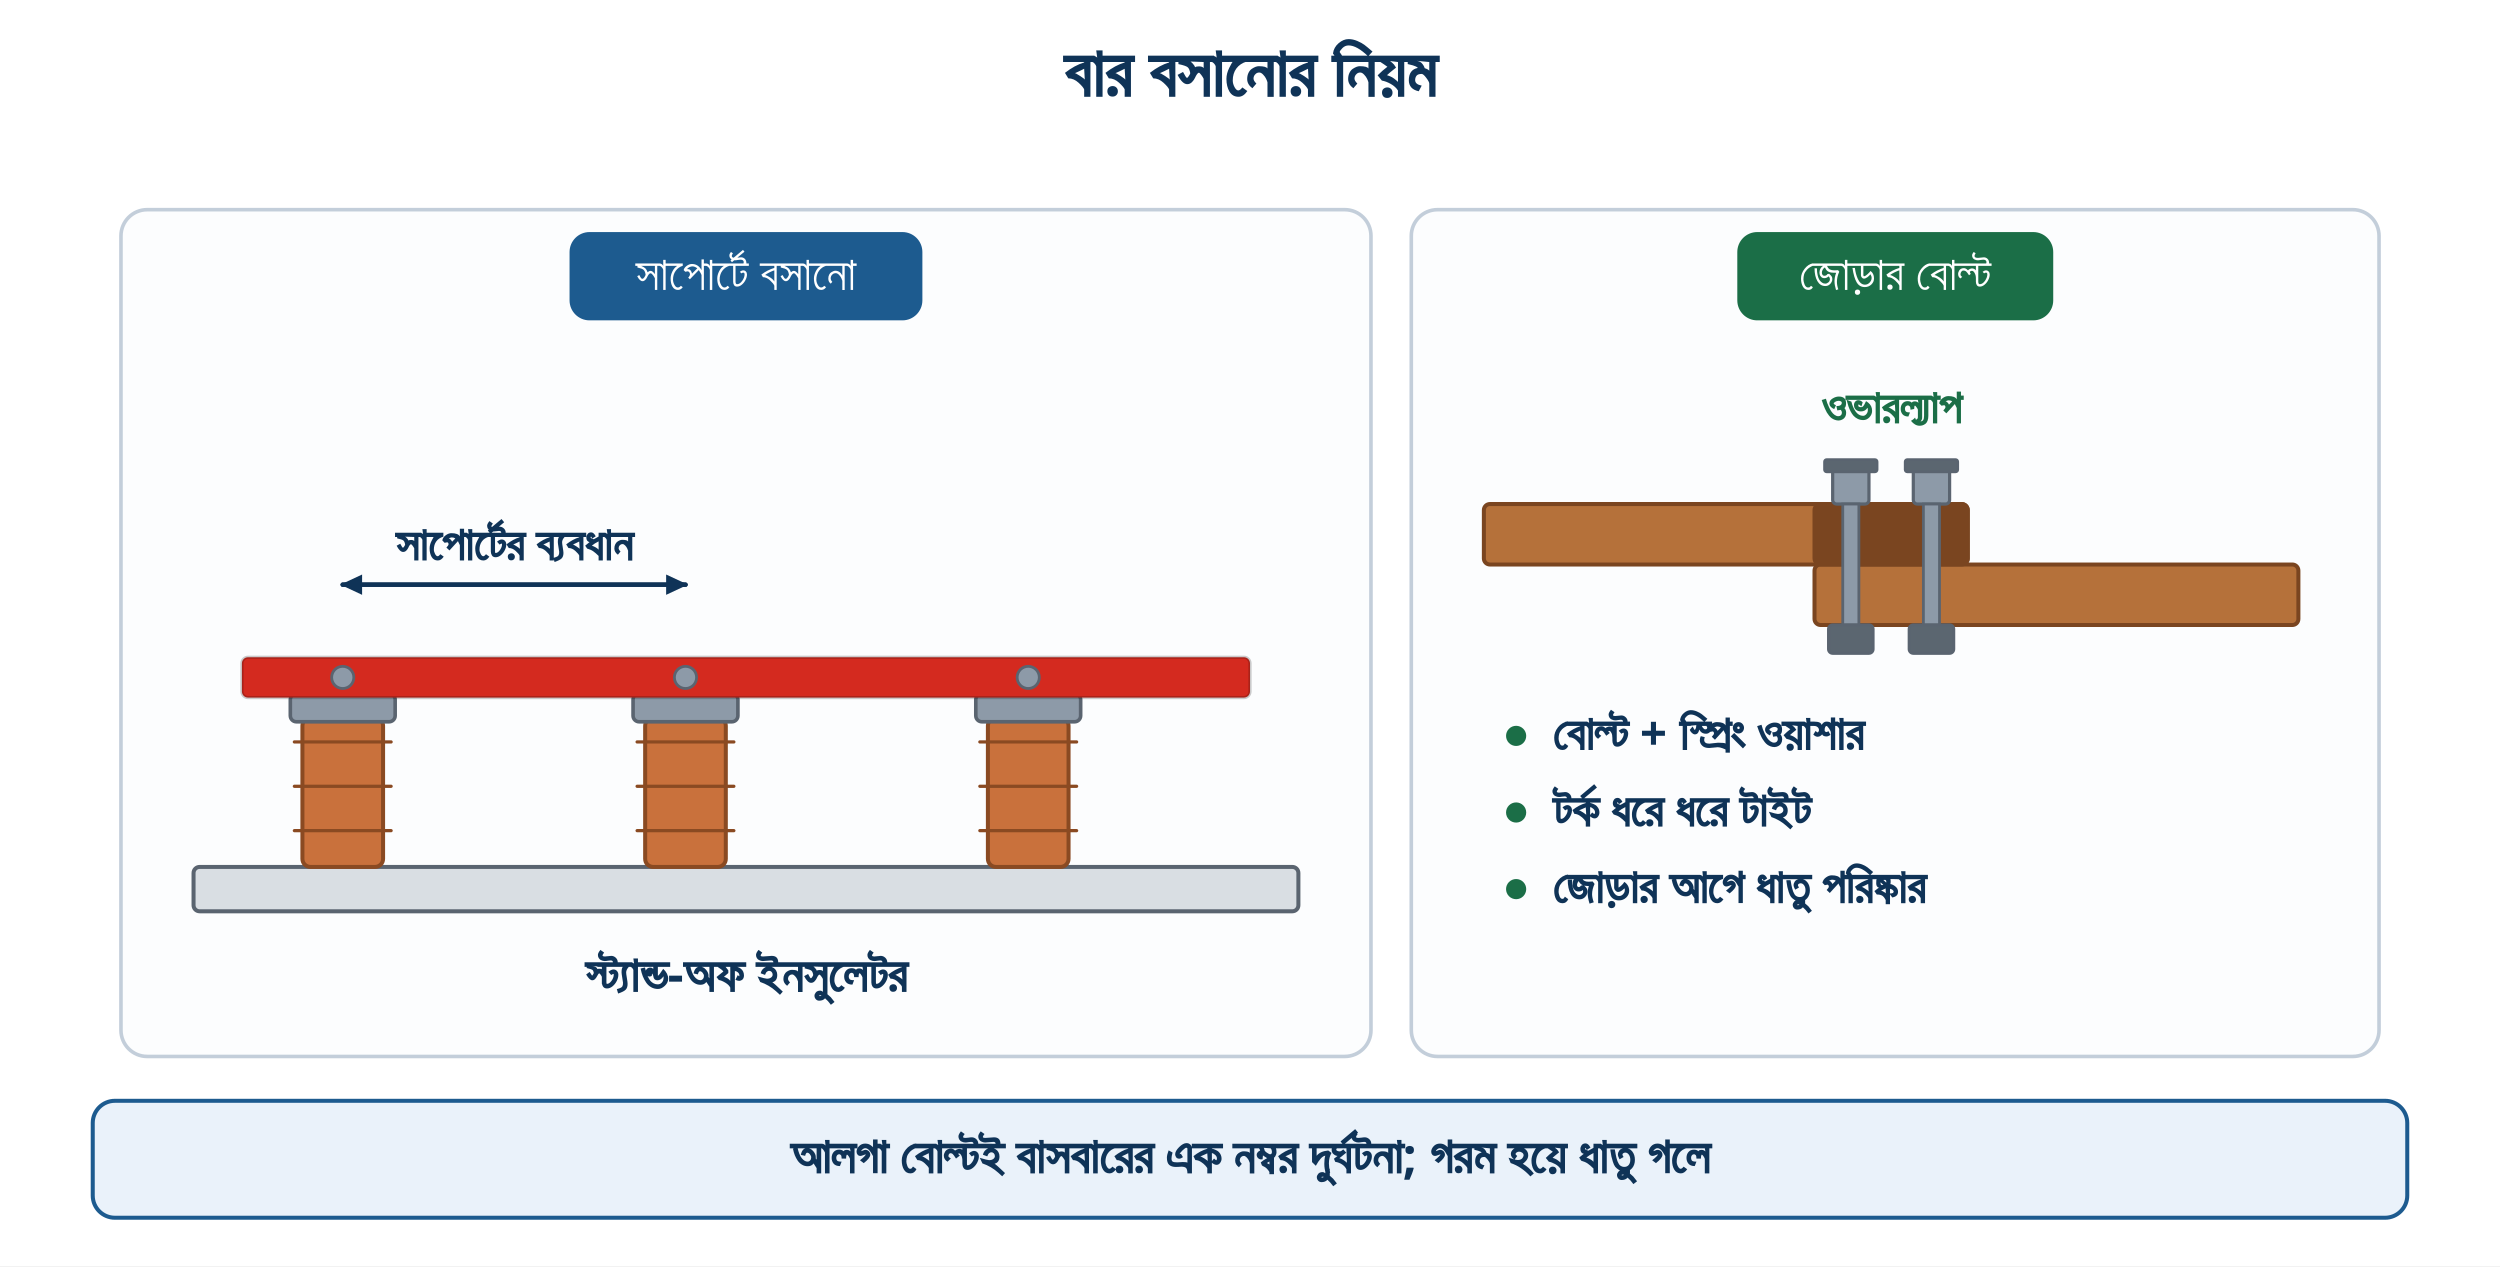
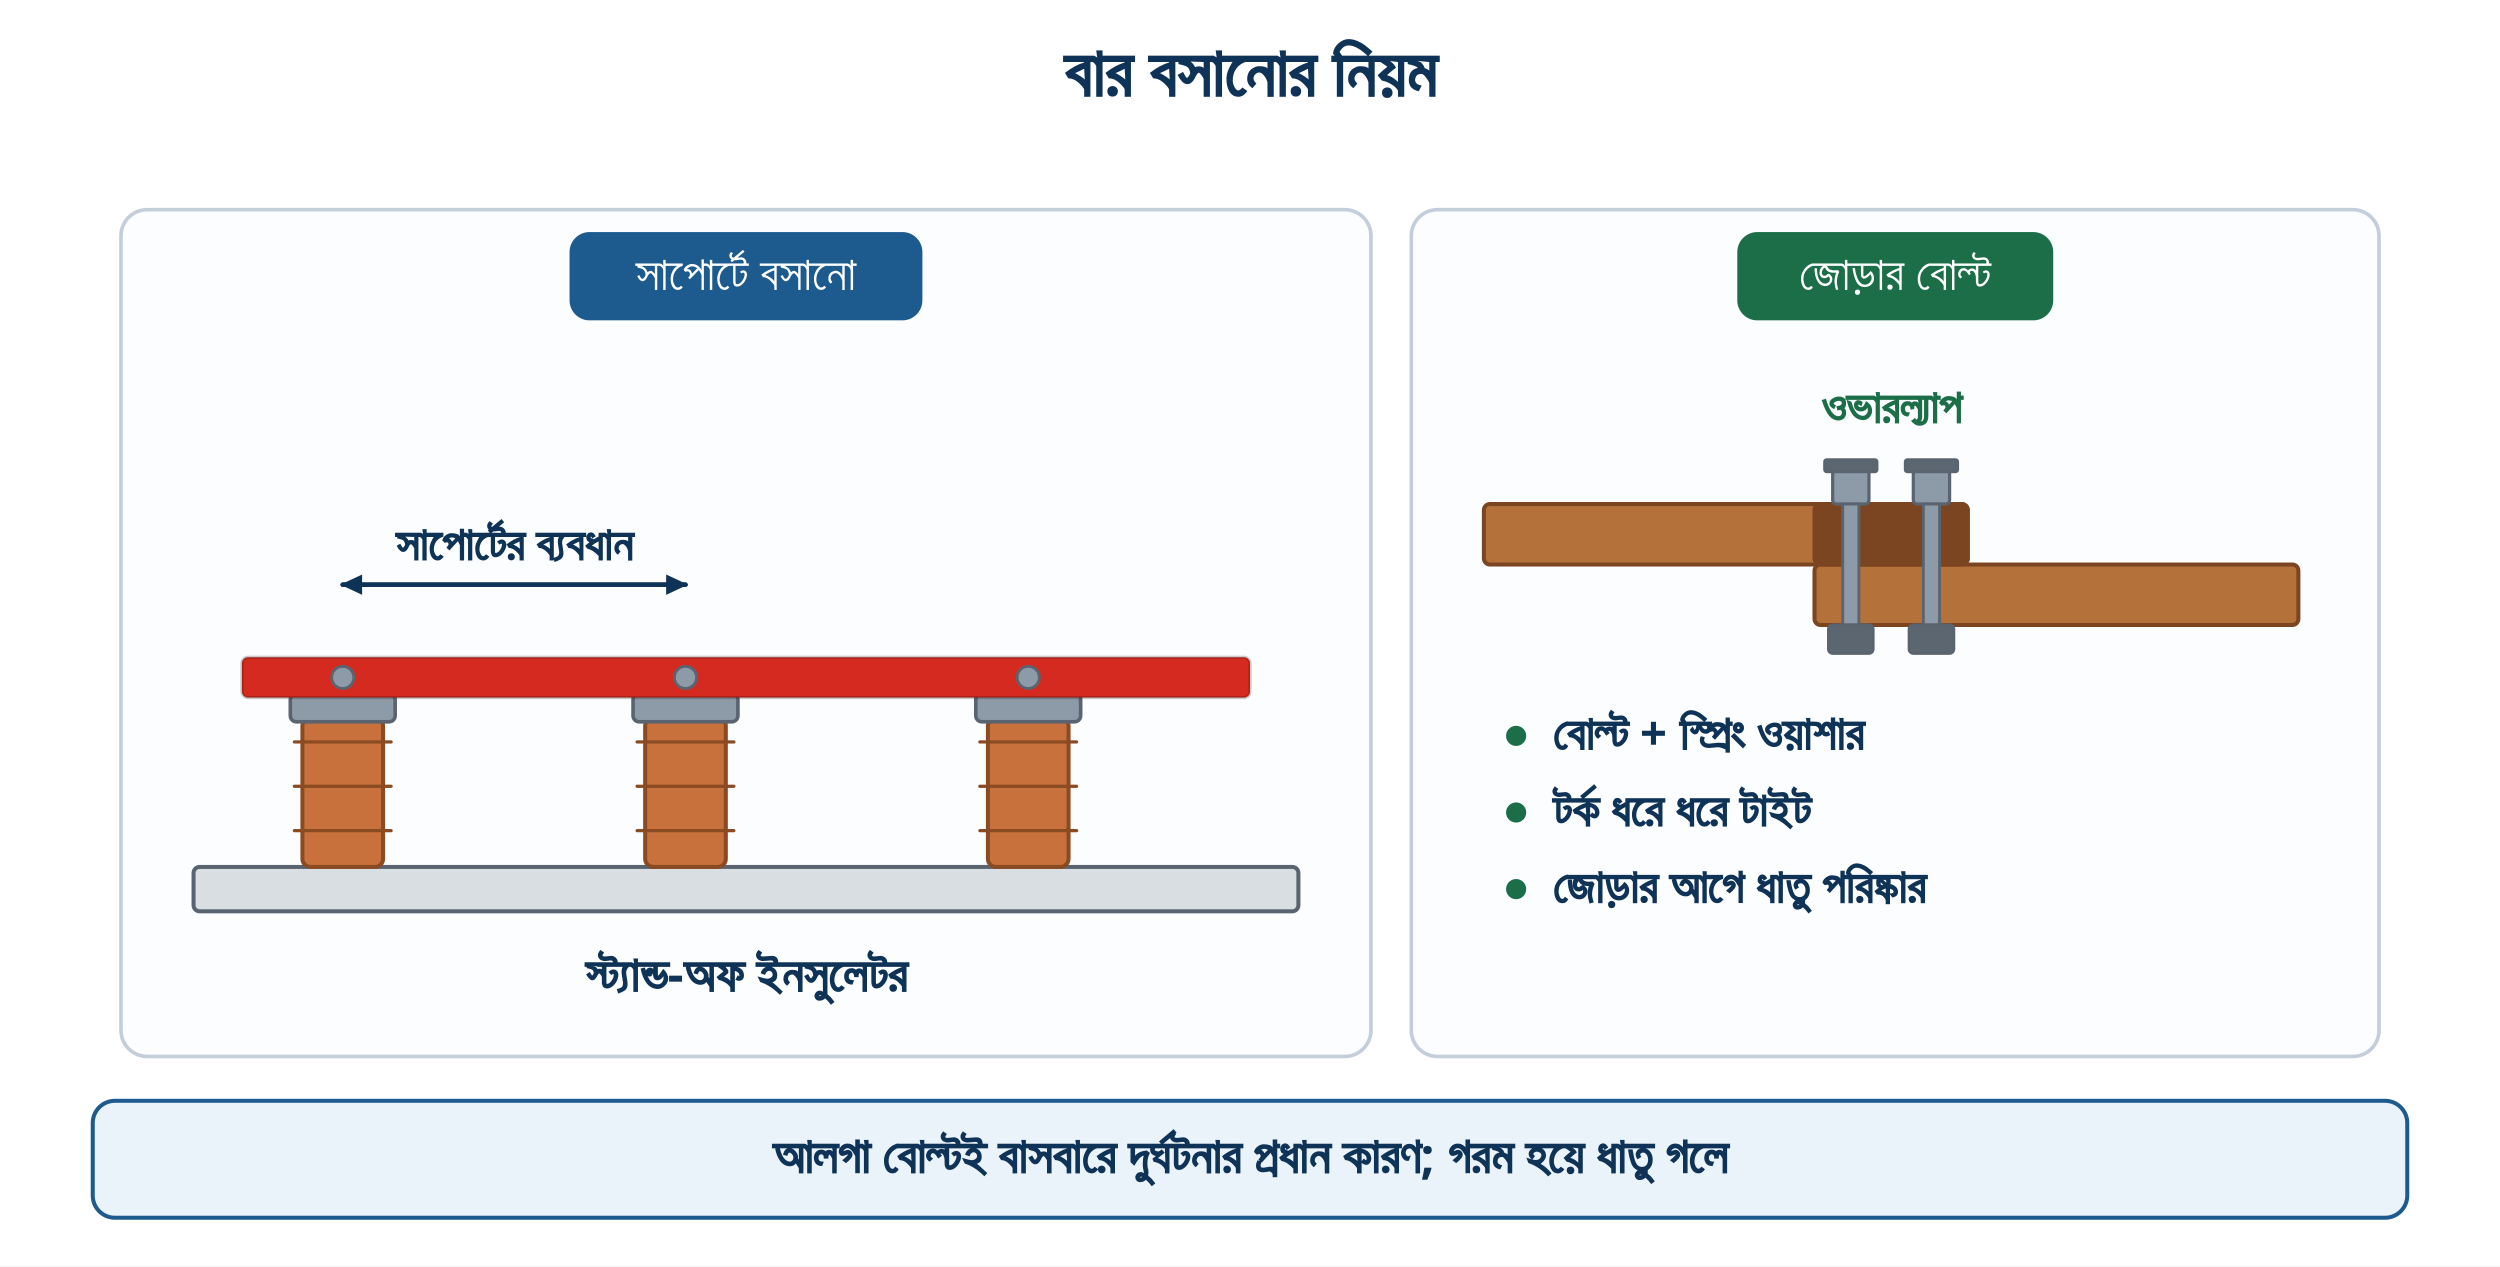
<svg xmlns="http://www.w3.org/2000/svg" width="1240" height="628" viewBox="0 0 1240 628">
  <defs>
    <marker id="b1" viewBox="0 0 10 10" refX="8.5" refY="5" markerUnits="userSpaceOnUse" markerWidth="12" markerHeight="12" orient="auto-start-reverse">
      <path d="M 0.5 0.8 L 9.5 5 L 0.5 9.2 z" fill="#0F3357" />
    </marker>
    <marker id="b2" viewBox="0 0 10 10" refX="8.5" refY="5" markerUnits="userSpaceOnUse" markerWidth="12" markerHeight="12" orient="auto-start-reverse">
      <path d="M 0.5 0.8 L 9.5 5 L 0.5 9.2 z" fill="#0F3357" />
    </marker>
  </defs>
  <rect width="1240" height="628" fill="#FFFFFF" />
  <text x="620.0" y="48.0" font-family="Kalpurush" font-size="34" font-weight="700" fill="#0F3357" text-anchor="middle">বার বসানোর নিয়ম</text>
  <rect x="60.0" y="104.0" width="620.0" height="420.0" rx="13" fill="#FCFDFE" stroke="#C3CEDA" stroke-width="1.8" />
  <rect x="283.4" y="116.0" width="173.2" height="42.0" rx="9" fill="#1D5B8F" stroke="#1D5B8F" stroke-width="1.8" />
  <text x="370.0" y="143.8" font-family="Kalpurush" font-size="23.5" font-weight="600" fill="#FFFFFF" text-anchor="middle">সাপোর্টে বসানো</text>
  <rect x="96.0" y="430.0" width="548.0" height="22.0" rx="3" fill="#D9DEE3" stroke="#5A6470" stroke-width="2" />
  <rect x="150.0" y="356.0" width="40.0" height="74.0" rx="4" fill="#C9713C" stroke="#8A4A22" stroke-width="2" />
  <line x1="146.0" y1="368.0" x2="194.0" y2="368.0" stroke="#8A4A22" stroke-width="1.6" stroke-linecap="round" />
  <line x1="146.0" y1="390.0" x2="194.0" y2="390.0" stroke="#8A4A22" stroke-width="1.6" stroke-linecap="round" />
  <line x1="146.0" y1="412.0" x2="194.0" y2="412.0" stroke="#8A4A22" stroke-width="1.6" stroke-linecap="round" />
  <rect x="144.0" y="344.0" width="52.0" height="14.0" rx="3" fill="#8D9AA8" stroke="#5A6470" stroke-width="1.8" />
  <rect x="320.0" y="356.0" width="40.0" height="74.0" rx="4" fill="#C9713C" stroke="#8A4A22" stroke-width="2" />
  <line x1="316.0" y1="368.0" x2="364.0" y2="368.0" stroke="#8A4A22" stroke-width="1.6" stroke-linecap="round" />
  <line x1="316.0" y1="390.0" x2="364.0" y2="390.0" stroke="#8A4A22" stroke-width="1.6" stroke-linecap="round" />
  <line x1="316.0" y1="412.0" x2="364.0" y2="412.0" stroke="#8A4A22" stroke-width="1.6" stroke-linecap="round" />
  <rect x="314.0" y="344.0" width="52.0" height="14.0" rx="3" fill="#8D9AA8" stroke="#5A6470" stroke-width="1.8" />
  <rect x="490.0" y="356.0" width="40.0" height="74.0" rx="4" fill="#C9713C" stroke="#8A4A22" stroke-width="2" />
  <line x1="486.0" y1="368.0" x2="534.0" y2="368.0" stroke="#8A4A22" stroke-width="1.6" stroke-linecap="round" />
  <line x1="486.0" y1="390.0" x2="534.0" y2="390.0" stroke="#8A4A22" stroke-width="1.6" stroke-linecap="round" />
  <line x1="486.0" y1="412.0" x2="534.0" y2="412.0" stroke="#8A4A22" stroke-width="1.6" stroke-linecap="round" />
  <rect x="484.0" y="344.0" width="52.0" height="14.0" rx="3" fill="#8D9AA8" stroke="#5A6470" stroke-width="1.8" />
  <rect x="120.0" y="326.0" width="500.0" height="20.0" rx="3" fill="#D42A1F" stroke="#00000033" stroke-width="1.6" />
  <circle cx="170.0" cy="336.0" r="5.5" fill="#8D9AA8" stroke="#5A6470" stroke-width="1.4" />
  <circle cx="340.0" cy="336.0" r="5.5" fill="#8D9AA8" stroke="#5A6470" stroke-width="1.4" />
  <circle cx="510.0" cy="336.0" r="5.5" fill="#8D9AA8" stroke="#5A6470" stroke-width="1.4" />
  <line x1="170.0" y1="290.0" x2="340.0" y2="290.0" stroke="#0F3357" stroke-width="2.2" stroke-linecap="round" marker-end="url(#b1)" />
  <line x1="340.0" y1="290.0" x2="170.0" y2="290.0" stroke="#0F3357" stroke-width="2.2" stroke-linecap="round" marker-end="url(#b2)" />
  <text x="255.0" y="278.0" font-family="Kalpurush" font-size="23" font-weight="700" fill="#0F3357" text-anchor="middle">সাপোর্টের ব্যবধান</text>
  <text x="370.0" y="492.0" font-family="Kalpurush" font-size="24.5" font-weight="700" fill="#0F3357" text-anchor="middle">স্ট্যান্ড-অফ ইনসুলেটর</text>
  <rect x="700.0" y="104.0" width="480.0" height="420.0" rx="13" fill="#FCFDFE" stroke="#C3CEDA" stroke-width="1.8" />
  <rect x="862.6" y="116.0" width="154.9" height="42.0" rx="9" fill="#1B6E47" stroke="#1B6E47" stroke-width="1.8" />
  <text x="940.0" y="143.8" font-family="Kalpurush" font-size="23.5" font-weight="600" fill="#FFFFFF" text-anchor="middle">জোড়ার বোল্ট</text>
  <rect x="736.0" y="250.0" width="240.0" height="30.0" rx="3" fill="#B5713A" stroke="#7A4520" stroke-width="2" />
  <rect x="900.0" y="280.0" width="240.0" height="30.0" rx="3" fill="#B5713A" stroke="#7A4520" stroke-width="2" />
  <rect x="900.0" y="250.0" width="76.0" height="30.0" rx="3" fill="#7A4520" stroke="#7A4520" stroke-width="2" />
  <rect x="909.0" y="232.0" width="18.0" height="18.0" rx="2" fill="#8D9AA8" stroke="#5A6470" stroke-width="1.6" />
  <rect x="905.0" y="228.0" width="26.0" height="6.0" rx="1" fill="#5B6670" stroke="#5A6470" stroke-width="1.4" />
  <rect x="914.0" y="250.0" width="8.0" height="60.0" rx="0" fill="#8D9AA8" stroke="#5A6470" stroke-width="1.4" />
  <rect x="907.0" y="310.0" width="22.0" height="14.0" rx="2" fill="#5B6670" stroke="#5A6470" stroke-width="1.6" />
  <rect x="949.0" y="232.0" width="18.0" height="18.0" rx="2" fill="#8D9AA8" stroke="#5A6470" stroke-width="1.6" />
  <rect x="945.0" y="228.0" width="26.0" height="6.0" rx="1" fill="#5B6670" stroke="#5A6470" stroke-width="1.4" />
  <rect x="954.0" y="250.0" width="8.0" height="60.0" rx="0" fill="#8D9AA8" stroke="#5A6470" stroke-width="1.4" />
  <rect x="947.0" y="310.0" width="22.0" height="14.0" rx="2" fill="#5B6670" stroke="#5A6470" stroke-width="1.6" />
  <text x="938.0" y="210.0" font-family="Kalpurush" font-size="23" font-weight="700" fill="#1B6E47" text-anchor="middle">ওভারল্যাপ</text>
  <circle cx="752.0" cy="365.0" r="5.0" fill="#1B6E47" stroke="none" stroke-width="2" />
  <text x="770.0" y="372.0" font-family="Kalpurush" font-size="23.5" font-weight="700" fill="#0F3357" text-anchor="start">বোল্ট + স্প্রিং ওয়াশার</text>
  <circle cx="752.0" cy="403.0" r="5.0" fill="#1B6E47" stroke="none" stroke-width="2" />
  <text x="770.0" y="410.0" font-family="Kalpurush" font-size="23.5" font-weight="700" fill="#0F3357" text-anchor="start">টর্ক ধরে ধরে টাইট</text>
  <circle cx="752.0" cy="441.0" r="5.0" fill="#1B6E47" stroke="none" stroke-width="2" />
  <text x="770.0" y="448.0" font-family="Kalpurush" font-size="23.5" font-weight="700" fill="#0F3357" text-anchor="start">জোড়ার আগে ধাতু পরিষ্কার</text>
  <rect x="46.0" y="546.0" width="1148.0" height="58.0" rx="11" fill="#EAF2FA" stroke="#1D5B8F" stroke-width="2" />
-   <text x="620.0" y="582.0" font-family="Kalpurush" font-size="24.5" font-weight="700" fill="#0F3357" text-anchor="middle">আলগা বোল্টই বাসবারের এক নম্বর দুর্ঘটনা; গরম হয়ে ধাতু গলে</text>
+   <text x="620.0" y="582.0" font-family="Kalpurush" font-size="24.5" font-weight="700" fill="#0F3357" text-anchor="middle">আলগা বোল্টই বাসবারে দুর্ঘটনার প্রধান কারণ; গরম হয়ে ধাতু গলে</text>
</svg>
